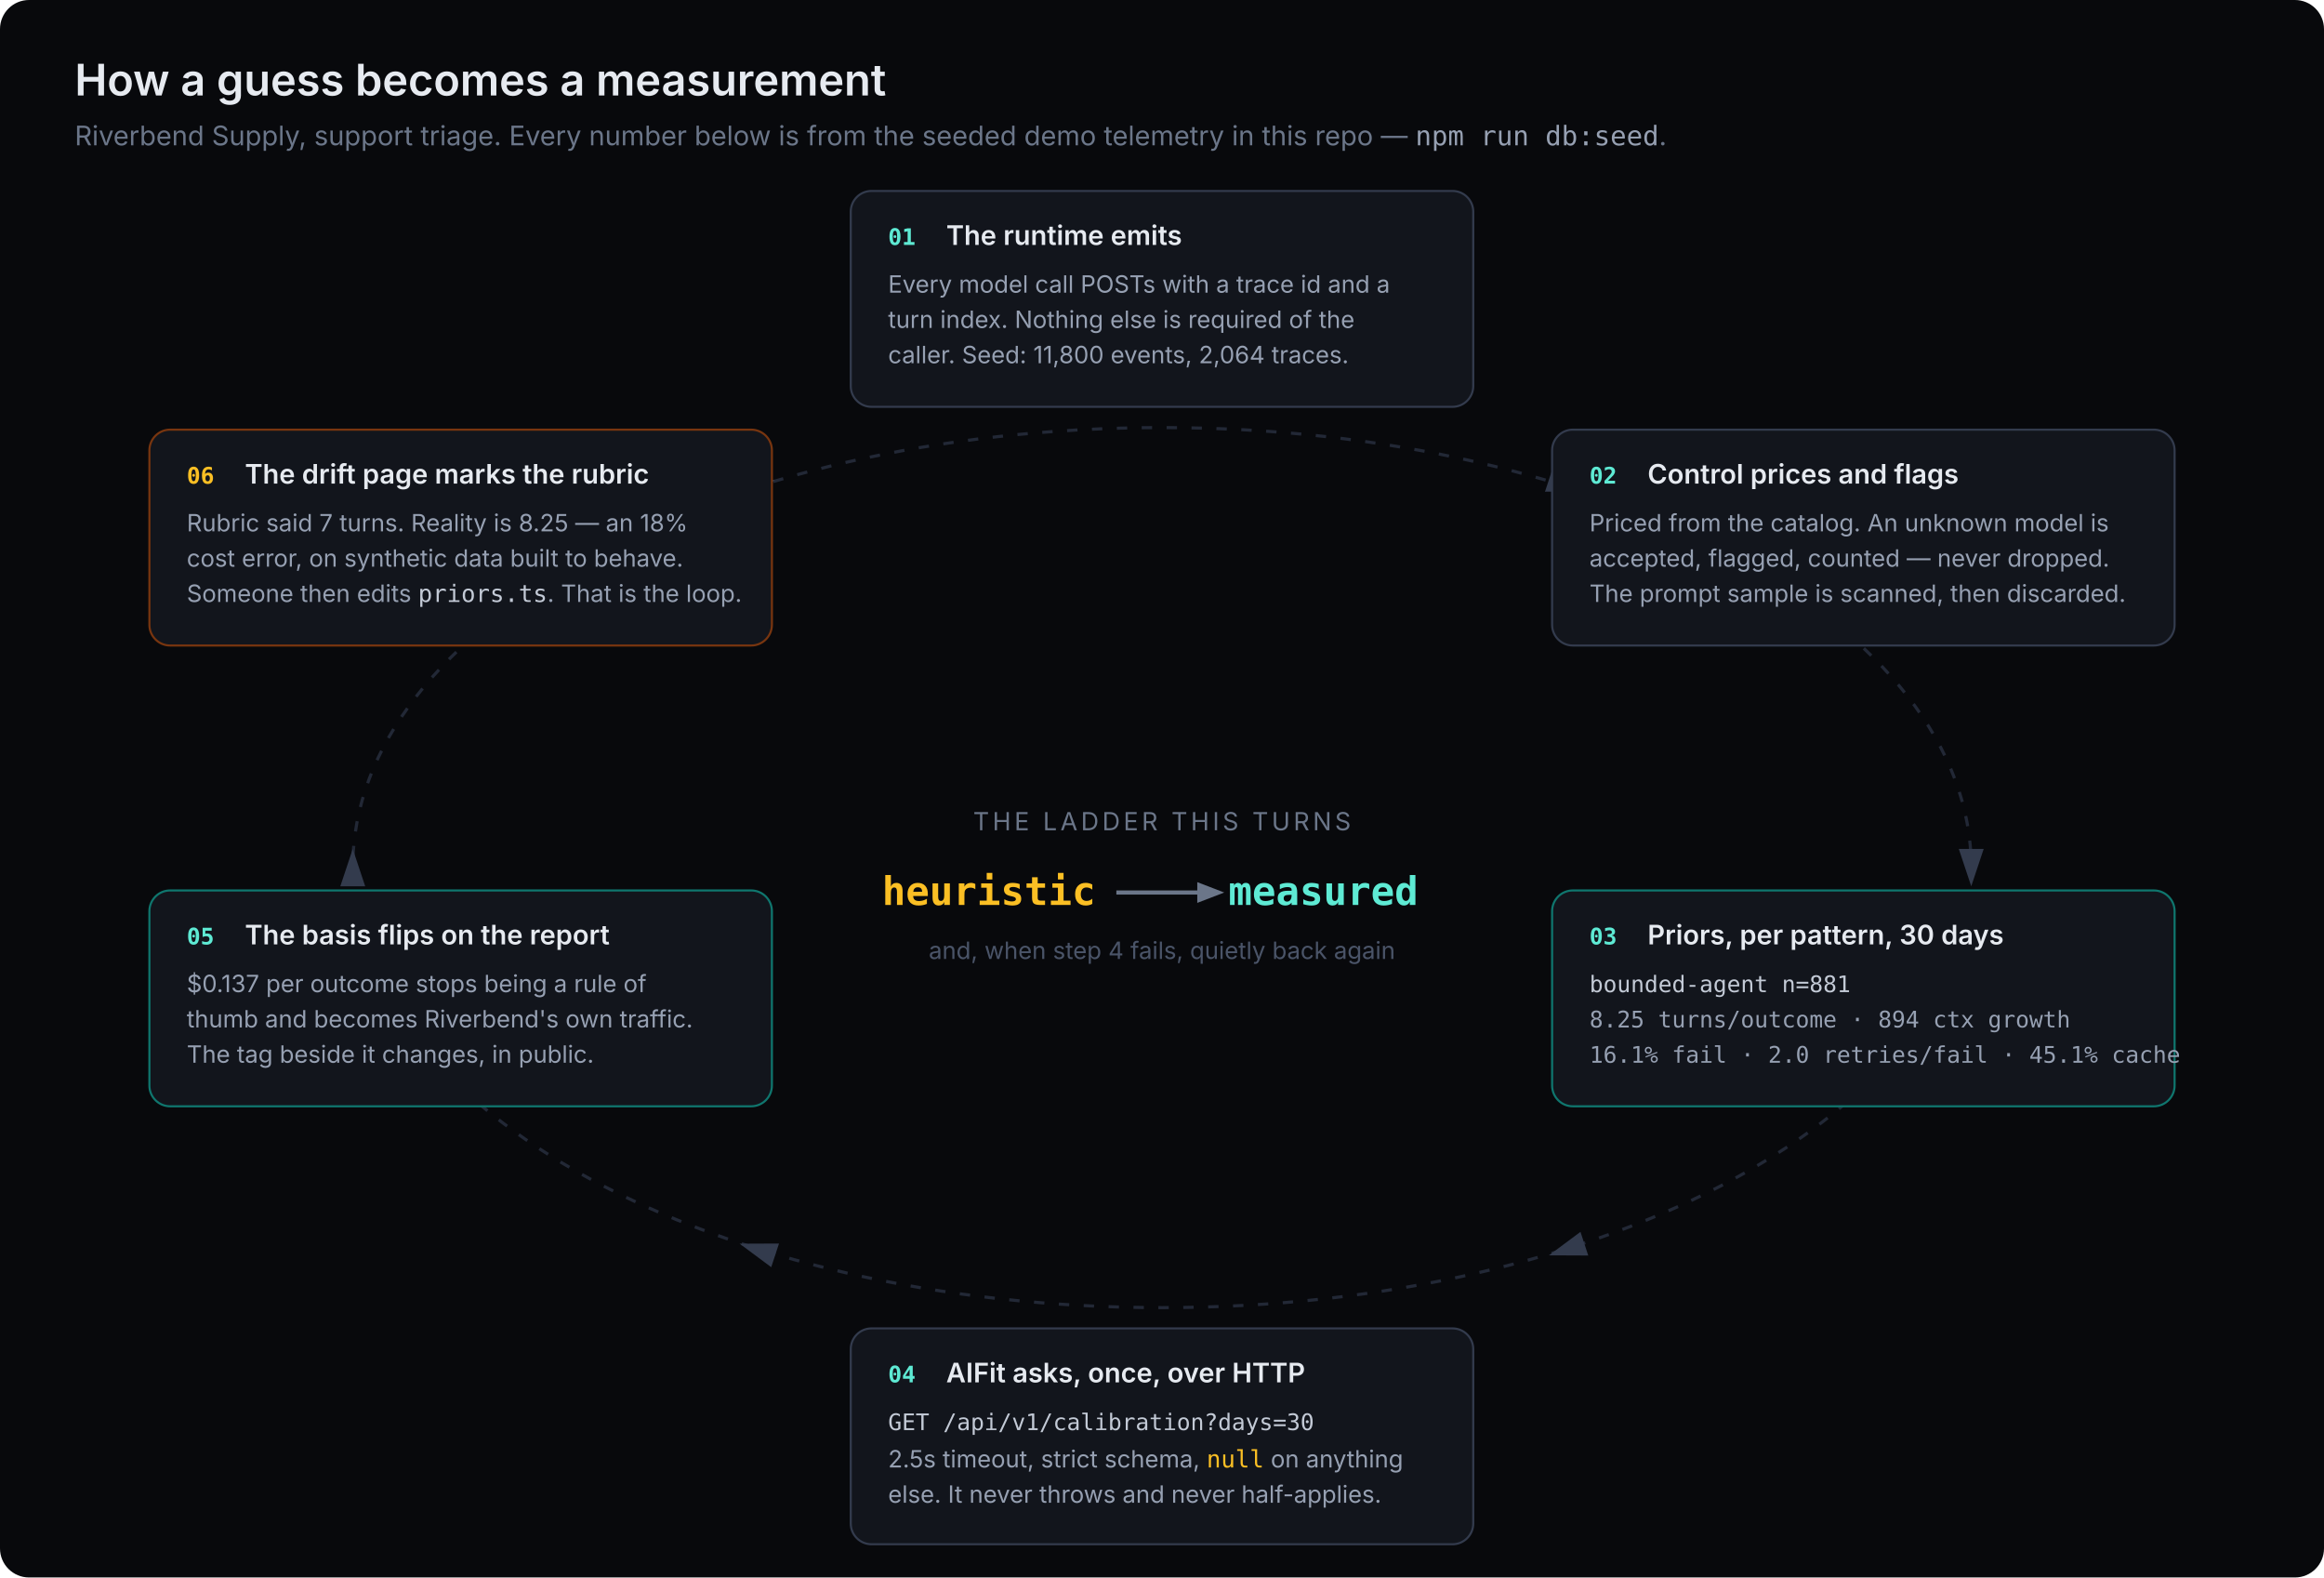
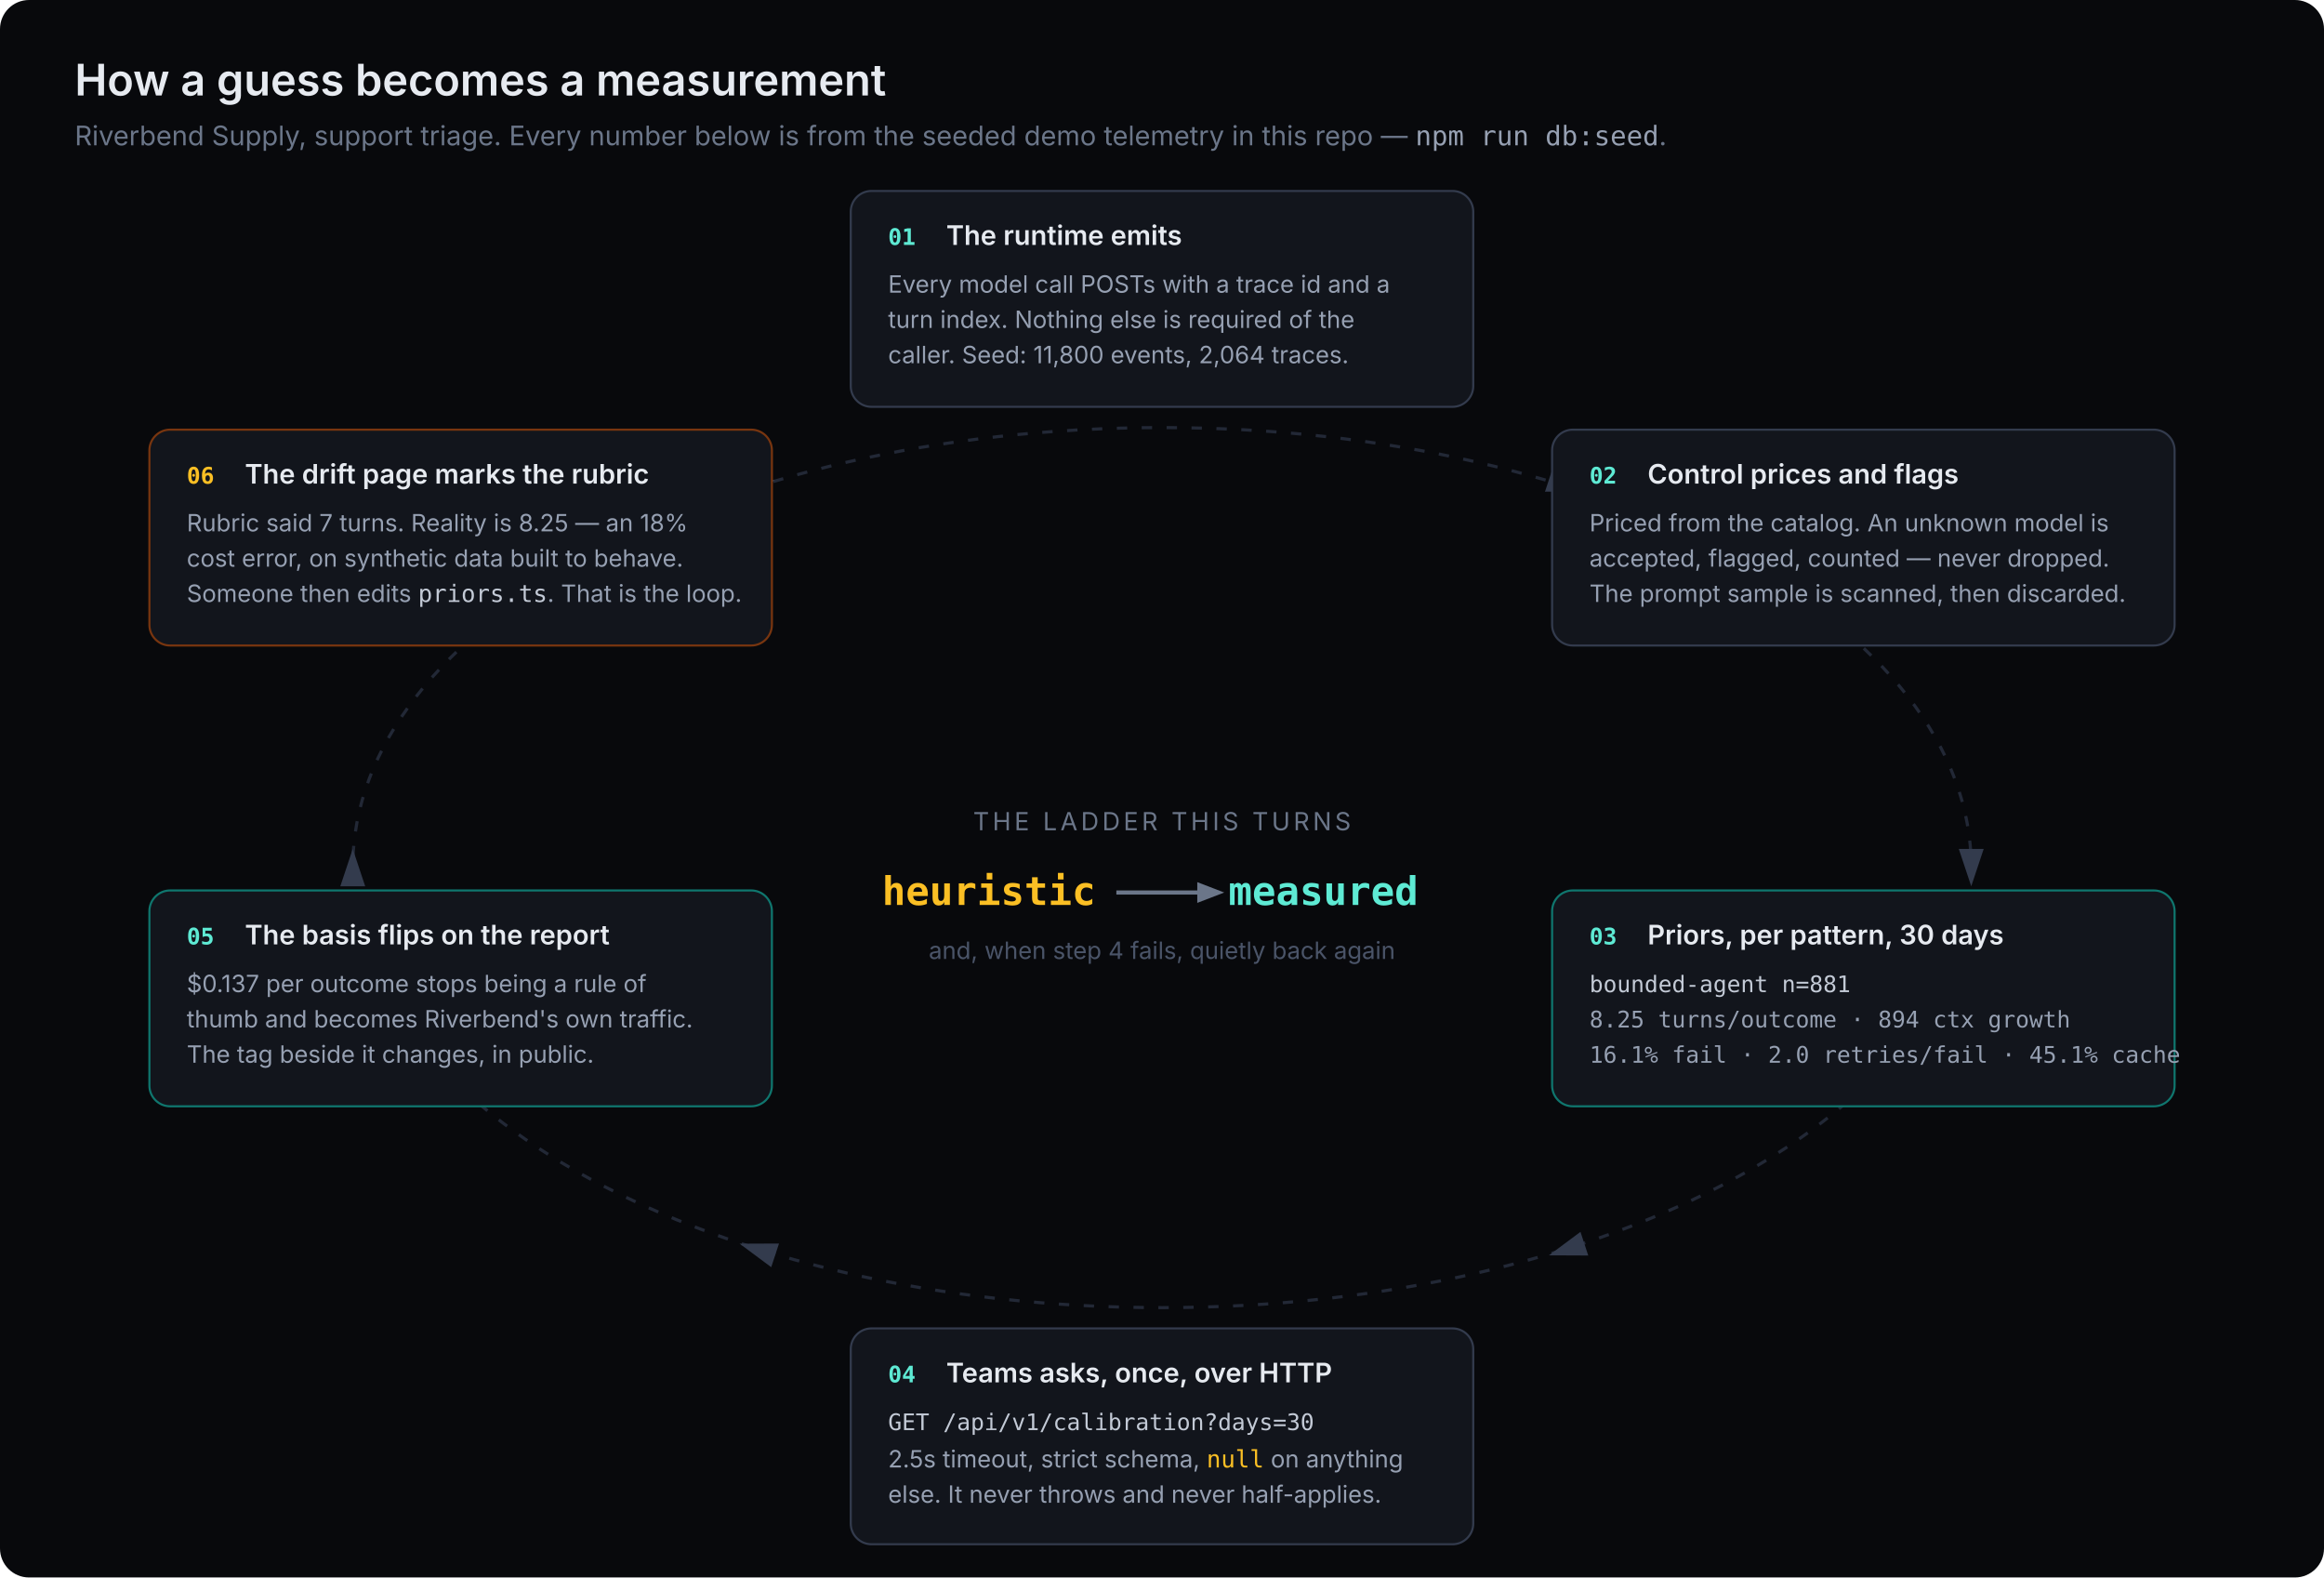
<svg xmlns="http://www.w3.org/2000/svg" viewBox="0 0 1120 760" width="1120" height="760" font-family="ui-sans-serif, system-ui, -apple-system, Segoe UI, Inter, sans-serif">
  <rect width="1120" height="760" rx="14" fill="#08090c" />
  <text x="36" y="46" fill="#e6eaf0" font-size="21" font-weight="600">How a guess becomes a measurement</text>
  <text x="36" y="70" fill="#6b7689" font-size="13">Riverbend Supply, support triage. Every number below is from the seeded demo telemetry in this repo — <tspan font-family="ui-monospace, Menlo, monospace" fill="#96a0b2">npm run db:seed</tspan>.</text>
  <ellipse cx="560" cy="418" rx="390" ry="212" fill="none" stroke="#222836" stroke-width="1.5" stroke-dasharray="5 7" />
  <g fill="#333b4d">
    <path d="M -9,-6 L 9,0 L -9,6 Z" transform="translate(755,234) rotate(18.2)" />
    <path d="M -9,-6 L 9,0 L -9,6 Z" transform="translate(950,418) rotate(90)" />
    <path d="M -9,-6 L 9,0 L -9,6 Z" transform="translate(755,602) rotate(161.8)" />
    <path d="M -9,-6 L 9,0 L -9,6 Z" transform="translate(365,602) rotate(198.2)" />
    <path d="M -9,-6 L 9,0 L -9,6 Z" transform="translate(170,418) rotate(270)" />
    <path d="M -9,-6 L 9,0 L -9,6 Z" transform="translate(365,234) rotate(341.8)" />
  </g>
  <text x="560" y="400" text-anchor="middle" fill="#6b7689" font-size="12" letter-spacing="1.6">THE LADDER THIS TURNS</text>
  <text x="528" y="436" text-anchor="end" font-family="ui-monospace, Menlo, monospace" font-size="19" font-weight="600" fill="#fbbf24">heuristic</text>
  <path d="M 538 430 L 578 430" stroke="#6b7689" stroke-width="2" />
  <path d="M -7,-5 L 6,0 L -7,5 Z" transform="translate(584,430)" fill="#6b7689" />
  <text x="592" y="436" text-anchor="start" font-family="ui-monospace, Menlo, monospace" font-size="19" font-weight="600" fill="#5eead4">measured</text>
  <text x="560" y="462" text-anchor="middle" fill="#4a5468" font-size="11.5">and, when step 4 fails, quietly back again</text>
  <g>
    <rect x="410" y="92" width="300" height="104" rx="10" fill="#12151c" stroke="#333b4d" />
    <text x="428" y="118" fill="#5eead4" font-size="11" font-weight="700" font-family="ui-monospace, Menlo, monospace">01</text>
    <text x="456" y="118" fill="#e6eaf0" font-size="13" font-weight="600">The runtime emits</text>
    <text x="428" y="141" fill="#96a0b2" font-size="11.5">Every model call POSTs with a trace id and a</text>
    <text x="428" y="158" fill="#96a0b2" font-size="11.5">turn index. Nothing else is required of the</text>
    <text x="428" y="175" fill="#96a0b2" font-size="11.5">caller. Seed: 11,800 events, 2,064 traces.</text>
  </g>
  <g>
    <rect x="748" y="207" width="300" height="104" rx="10" fill="#12151c" stroke="#333b4d" />
    <text x="766" y="233" fill="#5eead4" font-size="11" font-weight="700" font-family="ui-monospace, Menlo, monospace">02</text>
    <text x="794" y="233" fill="#e6eaf0" font-size="13" font-weight="600">Control prices and flags</text>
    <text x="766" y="256" fill="#96a0b2" font-size="11.5">Priced from the catalog. An unknown model is</text>
    <text x="766" y="273" fill="#96a0b2" font-size="11.5">accepted, flagged, counted — never dropped.</text>
    <text x="766" y="290" fill="#96a0b2" font-size="11.5">The prompt sample is scanned, then discarded.</text>
  </g>
  <g>
    <rect x="748" y="429" width="300" height="104" rx="10" fill="#12151c" stroke="#0f766e" />
    <text x="766" y="455" fill="#5eead4" font-size="11" font-weight="700" font-family="ui-monospace, Menlo, monospace">03</text>
    <text x="794" y="455" fill="#e6eaf0" font-size="13" font-weight="600">Priors, per pattern, 30 days</text>
    <text x="766" y="478" font-size="11" font-family="ui-monospace, Menlo, monospace" fill="#c3cad6">bounded-agent  n=881</text>
    <text x="766" y="495" font-size="11" font-family="ui-monospace, Menlo, monospace" fill="#96a0b2">8.25 turns/outcome · 894 ctx growth</text>
    <text x="766" y="512" font-size="11" font-family="ui-monospace, Menlo, monospace" fill="#96a0b2">16.1% fail · 2.0 retries/fail · 45.1% cache</text>
  </g>
  <g>
    <rect x="410" y="640" width="300" height="104" rx="10" fill="#12151c" stroke="#333b4d" />
    <text x="428" y="666" fill="#5eead4" font-size="11" font-weight="700" font-family="ui-monospace, Menlo, monospace">04</text>
-     <text x="456" y="666" fill="#e6eaf0" font-size="13" font-weight="600">AIFit asks, once, over HTTP</text>
+     <text x="456" y="666" fill="#e6eaf0" font-size="13" font-weight="600">Teams asks, once, over HTTP</text>
    <text x="428" y="689" font-size="11" font-family="ui-monospace, Menlo, monospace" fill="#c3cad6">GET /api/v1/calibration?days=30</text>
    <text x="428" y="707" fill="#96a0b2" font-size="11.5">2.5s timeout, strict schema, <tspan font-family="ui-monospace, Menlo, monospace" fill="#fbbf24">null</tspan> on anything</text>
    <text x="428" y="724" fill="#96a0b2" font-size="11.5">else. It never throws and never half-applies.</text>
  </g>
  <g>
    <rect x="72" y="429" width="300" height="104" rx="10" fill="#12151c" stroke="#0f766e" />
    <text x="90" y="455" fill="#5eead4" font-size="11" font-weight="700" font-family="ui-monospace, Menlo, monospace">05</text>
    <text x="118" y="455" fill="#e6eaf0" font-size="13" font-weight="600">The basis flips on the report</text>
    <text x="90" y="478" fill="#96a0b2" font-size="11.5">$0.137 per outcome stops being a rule of</text>
    <text x="90" y="495" fill="#96a0b2" font-size="11.5">thumb and becomes Riverbend's own traffic.</text>
    <text x="90" y="512" fill="#96a0b2" font-size="11.5">The tag beside it changes, in public.</text>
  </g>
  <g>
    <rect x="72" y="207" width="300" height="104" rx="10" fill="#12151c" stroke="#78350f" />
    <text x="90" y="233" fill="#fbbf24" font-size="11" font-weight="700" font-family="ui-monospace, Menlo, monospace">06</text>
    <text x="118" y="233" fill="#e6eaf0" font-size="13" font-weight="600">The drift page marks the rubric</text>
    <text x="90" y="256" fill="#96a0b2" font-size="11.5">Rubric said 7 turns. Reality is 8.25 — an 18%</text>
    <text x="90" y="273" fill="#96a0b2" font-size="11.5">cost error, on synthetic data built to behave.</text>
    <text x="90" y="290" fill="#96a0b2" font-size="11.5">Someone then edits <tspan font-family="ui-monospace, Menlo, monospace" fill="#c3cad6">priors.ts</tspan>. That is the loop.</text>
  </g>
</svg>
